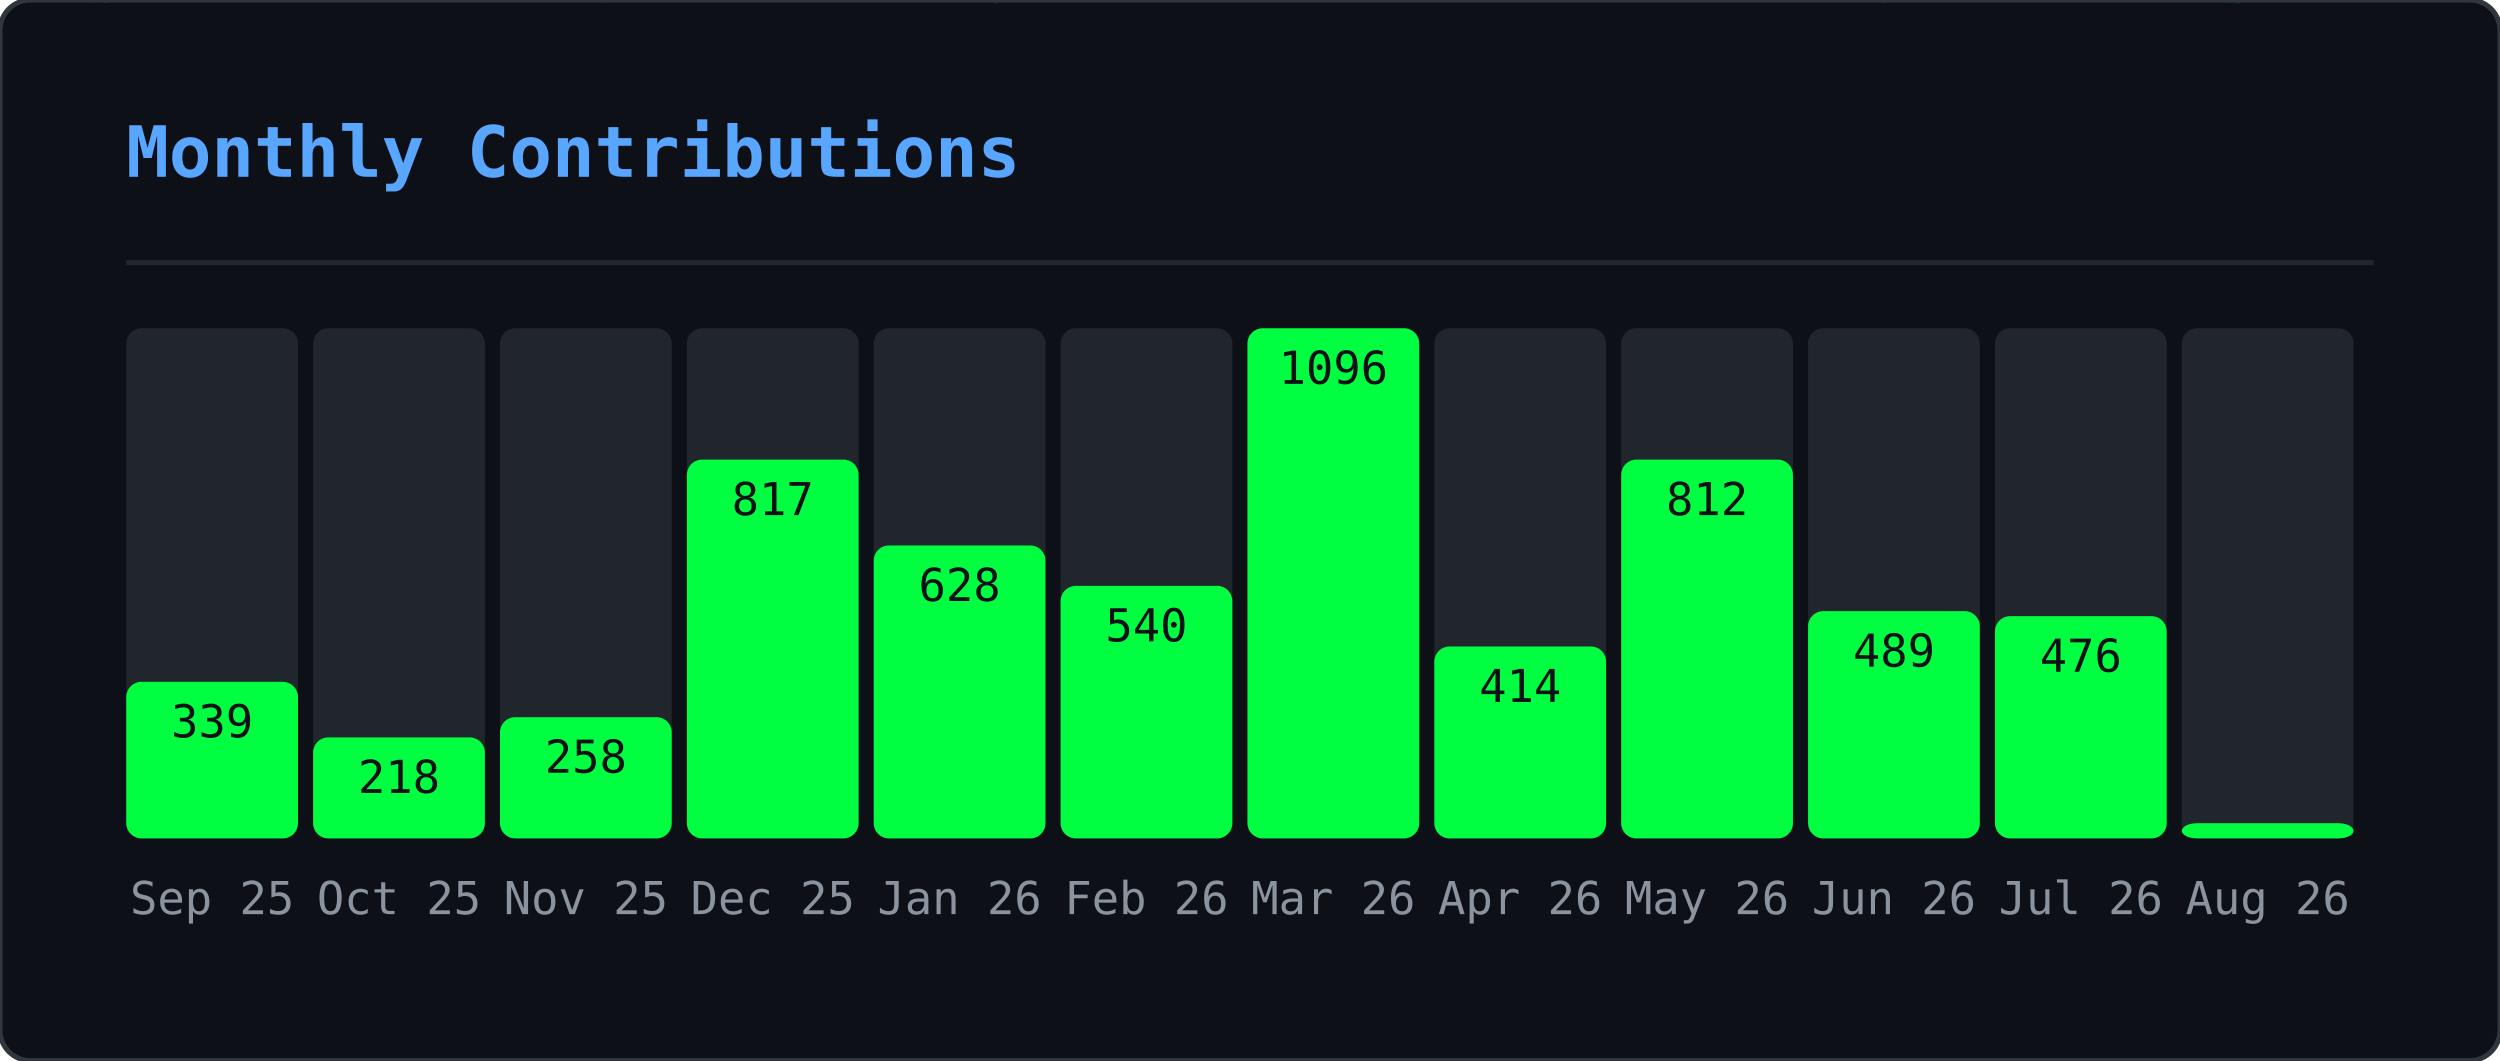
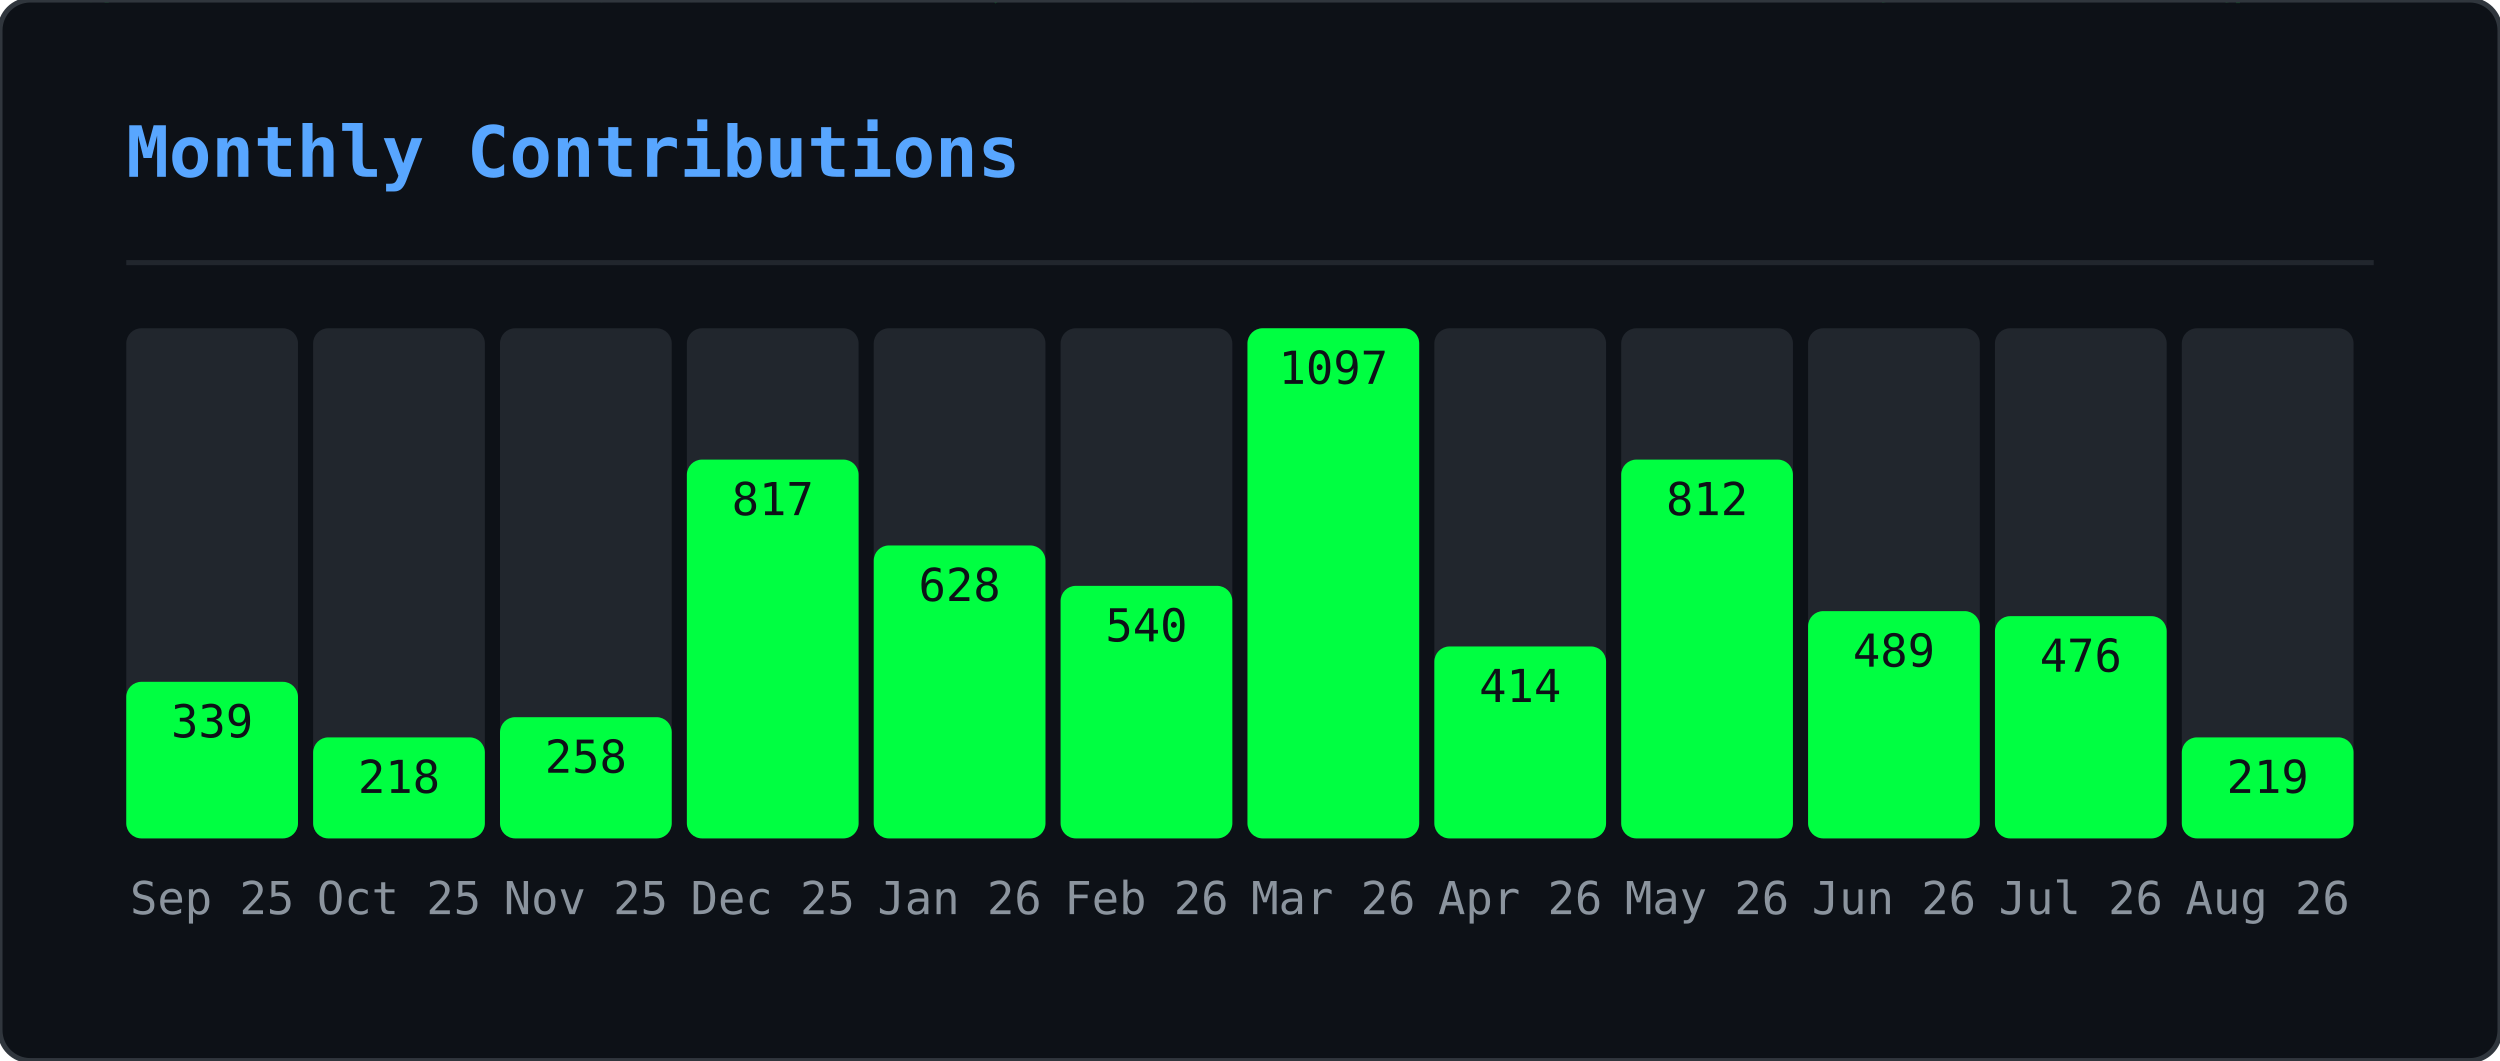
<svg xmlns="http://www.w3.org/2000/svg" width="495" height="210" viewBox="0 0 495 210">
  <defs>
    <clipPath id="gmo-clip">
      <rect width="495" height="210" rx="6" />
    </clipPath>
  </defs>
  <rect width="495" height="210" rx="6" fill="#0d1117" />
  <g clip-path="url(#gmo-clip)">
    <g opacity="0.22">
      <style>@keyframes gmo0{from{transform:translateY(-46px)}to{transform:translateY(224px)}}@keyframes gmo1{from{transform:translateY(-46px)}to{transform:translateY(224px)}}@keyframes gmo2{from{transform:translateY(-46px)}to{transform:translateY(224px)}}@keyframes gmo3{from{transform:translateY(-46px)}to{transform:translateY(224px)}}@keyframes gmo4{from{transform:translateY(-46px)}to{transform:translateY(224px)}}@keyframes gmo5{from{transform:translateY(-46px)}to{transform:translateY(224px)}}@keyframes gmo6{from{transform:translateY(-46px)}to{transform:translateY(224px)}}@keyframes gmo7{from{transform:translateY(-46px)}to{transform:translateY(224px)}}@keyframes gmo8{from{transform:translateY(-46px)}to{transform:translateY(224px)}}@keyframes gmo9{from{transform:translateY(-46px)}to{transform:translateY(224px)}}@keyframes gmo10{from{transform:translateY(-46px)}to{transform:translateY(224px)}}@keyframes gmo11{from{transform:translateY(-46px)}to{transform:translateY(224px)}}@keyframes gmo12{from{transform:translateY(-46px)}to{transform:translateY(224px)}}@keyframes gmo13{from{transform:translateY(-46px)}to{transform:translateY(224px)}}@keyframes gmo14{from{transform:translateY(-46px)}to{transform:translateY(224px)}}@keyframes gmo15{from{transform:translateY(-46px)}to{transform:translateY(224px)}}@keyframes gmo16{from{transform:translateY(-46px)}to{transform:translateY(224px)}}@keyframes gmo17{from{transform:translateY(-46px)}to{transform:translateY(224px)}}@keyframes gmo18{from{transform:translateY(-46px)}to{transform:translateY(224px)}}@keyframes gmo19{from{transform:translateY(-46px)}to{transform:translateY(224px)}}@keyframes gmo20{from{transform:translateY(-46px)}to{transform:translateY(224px)}}@keyframes gmo21{from{transform:translateY(-46px)}to{transform:translateY(224px)}}@keyframes gmo22{from{transform:translateY(-46px)}to{transform:translateY(224px)}}@keyframes gmo23{from{transform:translateY(-46px)}to{transform:translateY(224px)}}@keyframes gmo24{from{transform:translateY(-46px)}to{transform:translateY(224px)}}@keyframes gmo25{from{transform:translateY(-46px)}to{transform:translateY(224px)}}@keyframes gmo26{from{transform:translateY(-46px)}to{transform:translateY(224px)}}@keyframes gmo27{from{transform:translateY(-46px)}to{transform:translateY(224px)}}@keyframes gmo28{from{transform:translateY(-46px)}to{transform:translateY(224px)}}@keyframes gmo29{from{transform:translateY(-46px)}to{transform:translateY(224px)}}@keyframes gmo30{from{transform:translateY(-46px)}to{transform:translateY(224px)}}@keyframes gmo31{from{transform:translateY(-46px)}to{transform:translateY(224px)}}@keyframes gmo32{from{transform:translateY(-46px)}to{transform:translateY(224px)}}@keyframes gmo33{from{transform:translateY(-46px)}to{transform:translateY(224px)}}@keyframes gmo34{from{transform:translateY(-46px)}to{transform:translateY(224px)}}@keyframes gmo35{from{transform:translateY(-46px)}to{transform:translateY(224px)}}@keyframes gmo36{from{transform:translateY(-46px)}to{transform:translateY(224px)}}@keyframes gmo37{from{transform:translateY(-46px)}to{transform:translateY(224px)}}</style>
      <g style="animation:gmo0 3.17s linear infinite;animation-delay:-1.98s">
        <text x="347" y="0" font-family="monospace" font-size="12" fill="#00ff41">ｵ</text>
        <text x="347" y="-14" font-family="monospace" font-size="12" fill="#00ff41" opacity="0.75">ｹ</text>
        <text x="347" y="-28" font-family="monospace" font-size="12" fill="#00ff41" opacity="0.50">ﾙ</text>
        <text x="347" y="-42" font-family="monospace" font-size="12" fill="#00ff41" opacity="0.25">ﾝ</text>
      </g>
      <g style="animation:gmo1 2.45s linear infinite;animation-delay:-0.88s">
        <text x="370" y="0" font-family="monospace" font-size="12" fill="#00ff41">ｬ</text>
        <text x="370" y="-14" font-family="monospace" font-size="12" fill="#00ff41" opacity="0.75">ﾈ</text>
        <text x="370" y="-28" font-family="monospace" font-size="12" fill="#00ff41" opacity="0.50">ｪ</text>
        <text x="370" y="-42" font-family="monospace" font-size="12" fill="#00ff41" opacity="0.25">ﾒ</text>
      </g>
      <g style="animation:gmo2 1.54s linear infinite;animation-delay:-0.38s">
        <text x="143" y="0" font-family="monospace" font-size="12" fill="#00ff41">ｼ</text>
        <text x="143" y="-14" font-family="monospace" font-size="12" fill="#00ff41" opacity="0.75">ﾆ</text>
        <text x="143" y="-28" font-family="monospace" font-size="12" fill="#00ff41" opacity="0.50">ﾃ</text>
        <text x="143" y="-42" font-family="monospace" font-size="12" fill="#00ff41" opacity="0.25">ﾍ</text>
      </g>
      <g style="animation:gmo3 1.56s linear infinite;animation-delay:-0.33s">
        <text x="195" y="0" font-family="monospace" font-size="12" fill="#00ff41">ｯ</text>
        <text x="195" y="-14" font-family="monospace" font-size="12" fill="#00ff41" opacity="0.75">ﾃ</text>
        <text x="195" y="-28" font-family="monospace" font-size="12" fill="#00ff41" opacity="0.50">0</text>
        <text x="195" y="-42" font-family="monospace" font-size="12" fill="#00ff41" opacity="0.25">ﾐ</text>
      </g>
      <g style="animation:gmo4 2.69s linear infinite;animation-delay:-1.17s">
        <text x="23" y="0" font-family="monospace" font-size="12" fill="#00ff41">ｾ</text>
        <text x="23" y="-14" font-family="monospace" font-size="12" fill="#00ff41" opacity="0.75">3</text>
        <text x="23" y="-28" font-family="monospace" font-size="12" fill="#00ff41" opacity="0.50">ﾔ</text>
        <text x="23" y="-42" font-family="monospace" font-size="12" fill="#00ff41" opacity="0.25">ｭ</text>
      </g>
      <g style="animation:gmo5 1.52s linear infinite;animation-delay:-0.85s">
        <text x="277" y="0" font-family="monospace" font-size="12" fill="#00ff41">ｪ</text>
        <text x="277" y="-14" font-family="monospace" font-size="12" fill="#00ff41" opacity="0.75">ﾕ</text>
        <text x="277" y="-28" font-family="monospace" font-size="12" fill="#00ff41" opacity="0.50">5</text>
        <text x="277" y="-42" font-family="monospace" font-size="12" fill="#00ff41" opacity="0.25">ﾁ</text>
      </g>
      <g style="animation:gmo6 1.74s linear infinite;animation-delay:-1.14s">
        <text x="456" y="0" font-family="monospace" font-size="12" fill="#00ff41">0</text>
        <text x="456" y="-14" font-family="monospace" font-size="12" fill="#00ff41" opacity="0.75">ｬ</text>
        <text x="456" y="-28" font-family="monospace" font-size="12" fill="#00ff41" opacity="0.50">ﾗ</text>
        <text x="456" y="-42" font-family="monospace" font-size="12" fill="#00ff41" opacity="0.25">ｭ</text>
      </g>
      <g style="animation:gmo7 3.18s linear infinite;animation-delay:-3.10s">
        <text x="60" y="0" font-family="monospace" font-size="12" fill="#00ff41">9</text>
        <text x="60" y="-14" font-family="monospace" font-size="12" fill="#00ff41" opacity="0.75">ｿ</text>
        <text x="60" y="-28" font-family="monospace" font-size="12" fill="#00ff41" opacity="0.50">1</text>
        <text x="60" y="-42" font-family="monospace" font-size="12" fill="#00ff41" opacity="0.25">ﾔ</text>
      </g>
      <g style="animation:gmo8 2.71s linear infinite;animation-delay:-1.03s">
        <text x="250" y="0" font-family="monospace" font-size="12" fill="#00ff41">ﾆ</text>
        <text x="250" y="-14" font-family="monospace" font-size="12" fill="#00ff41" opacity="0.75">ｳ</text>
        <text x="250" y="-28" font-family="monospace" font-size="12" fill="#00ff41" opacity="0.50">ﾔ</text>
        <text x="250" y="-42" font-family="monospace" font-size="12" fill="#00ff41" opacity="0.25">ｶ</text>
      </g>
      <g style="animation:gmo9 2.04s linear infinite;animation-delay:-2.01s">
        <text x="69" y="0" font-family="monospace" font-size="12" fill="#00ff41">ﾑ</text>
        <text x="69" y="-14" font-family="monospace" font-size="12" fill="#00ff41" opacity="0.75">0</text>
        <text x="69" y="-28" font-family="monospace" font-size="12" fill="#00ff41" opacity="0.50">ﾜ</text>
        <text x="69" y="-42" font-family="monospace" font-size="12" fill="#00ff41" opacity="0.25">ｾ</text>
      </g>
      <g style="animation:gmo10 2.79s linear infinite;animation-delay:-1.46s">
        <text x="434" y="0" font-family="monospace" font-size="12" fill="#00ff41">ﾐ</text>
        <text x="434" y="-14" font-family="monospace" font-size="12" fill="#00ff41" opacity="0.75">ﾐ</text>
        <text x="434" y="-28" font-family="monospace" font-size="12" fill="#00ff41" opacity="0.50">ｨ</text>
        <text x="434" y="-42" font-family="monospace" font-size="12" fill="#00ff41" opacity="0.25">ｱ</text>
      </g>
      <g style="animation:gmo11 2.20s linear infinite;animation-delay:-1.15s">
        <text x="128" y="0" font-family="monospace" font-size="12" fill="#00ff41">ﾔ</text>
        <text x="128" y="-14" font-family="monospace" font-size="12" fill="#00ff41" opacity="0.75">ﾈ</text>
        <text x="128" y="-28" font-family="monospace" font-size="12" fill="#00ff41" opacity="0.50">ｺ</text>
        <text x="128" y="-42" font-family="monospace" font-size="12" fill="#00ff41" opacity="0.25">ﾏ</text>
      </g>
      <g style="animation:gmo12 1.68s linear infinite;animation-delay:-0.15s">
        <text x="16" y="0" font-family="monospace" font-size="12" fill="#00ff41">ｦ</text>
        <text x="16" y="-14" font-family="monospace" font-size="12" fill="#00ff41" opacity="0.75">ｹ</text>
        <text x="16" y="-28" font-family="monospace" font-size="12" fill="#00ff41" opacity="0.50">9</text>
        <text x="16" y="-42" font-family="monospace" font-size="12" fill="#00ff41" opacity="0.25">ﾂ</text>
      </g>
      <g style="animation:gmo13 2.59s linear infinite;animation-delay:-1.86s">
        <text x="211" y="0" font-family="monospace" font-size="12" fill="#00ff41">6</text>
        <text x="211" y="-14" font-family="monospace" font-size="12" fill="#00ff41" opacity="0.75">7</text>
        <text x="211" y="-28" font-family="monospace" font-size="12" fill="#00ff41" opacity="0.50">3</text>
        <text x="211" y="-42" font-family="monospace" font-size="12" fill="#00ff41" opacity="0.25">ｹ</text>
      </g>
      <g style="animation:gmo14 2.60s linear infinite;animation-delay:-0.65s">
        <text x="346" y="0" font-family="monospace" font-size="12" fill="#00ff41">ｶ</text>
        <text x="346" y="-14" font-family="monospace" font-size="12" fill="#00ff41" opacity="0.75">3</text>
        <text x="346" y="-28" font-family="monospace" font-size="12" fill="#00ff41" opacity="0.50">ｮ</text>
        <text x="346" y="-42" font-family="monospace" font-size="12" fill="#00ff41" opacity="0.25">ｼ</text>
      </g>
      <g style="animation:gmo15 2.37s linear infinite;animation-delay:-0.49s">
        <text x="70" y="0" font-family="monospace" font-size="12" fill="#00ff41">7</text>
        <text x="70" y="-14" font-family="monospace" font-size="12" fill="#00ff41" opacity="0.75">0</text>
        <text x="70" y="-28" font-family="monospace" font-size="12" fill="#00ff41" opacity="0.50">ﾊ</text>
        <text x="70" y="-42" font-family="monospace" font-size="12" fill="#00ff41" opacity="0.25">ﾔ</text>
      </g>
      <g style="animation:gmo16 1.89s linear infinite;animation-delay:-0.64s">
        <text x="421" y="0" font-family="monospace" font-size="12" fill="#00ff41">ﾁ</text>
        <text x="421" y="-14" font-family="monospace" font-size="12" fill="#00ff41" opacity="0.75">8</text>
        <text x="421" y="-28" font-family="monospace" font-size="12" fill="#00ff41" opacity="0.50">ﾓ</text>
        <text x="421" y="-42" font-family="monospace" font-size="12" fill="#00ff41" opacity="0.25">ﾘ</text>
      </g>
      <g style="animation:gmo17 1.82s linear infinite;animation-delay:-0.95s">
        <text x="117" y="0" font-family="monospace" font-size="12" fill="#00ff41">ﾗ</text>
        <text x="117" y="-14" font-family="monospace" font-size="12" fill="#00ff41" opacity="0.75">ｴ</text>
        <text x="117" y="-28" font-family="monospace" font-size="12" fill="#00ff41" opacity="0.50">ｯ</text>
        <text x="117" y="-42" font-family="monospace" font-size="12" fill="#00ff41" opacity="0.25">ﾍ</text>
      </g>
      <g style="animation:gmo18 2.63s linear infinite;animation-delay:-1.87s">
        <text x="274" y="0" font-family="monospace" font-size="12" fill="#00ff41">ﾚ</text>
        <text x="274" y="-14" font-family="monospace" font-size="12" fill="#00ff41" opacity="0.75">ﾐ</text>
        <text x="274" y="-28" font-family="monospace" font-size="12" fill="#00ff41" opacity="0.50">ｶ</text>
        <text x="274" y="-42" font-family="monospace" font-size="12" fill="#00ff41" opacity="0.25">0</text>
      </g>
      <g style="animation:gmo19 2.65s linear infinite;animation-delay:-1.13s">
        <text x="438" y="0" font-family="monospace" font-size="12" fill="#00ff41">ｬ</text>
        <text x="438" y="-14" font-family="monospace" font-size="12" fill="#00ff41" opacity="0.75">ﾇ</text>
        <text x="438" y="-28" font-family="monospace" font-size="12" fill="#00ff41" opacity="0.50">ｶ</text>
        <text x="438" y="-42" font-family="monospace" font-size="12" fill="#00ff41" opacity="0.25">ﾖ</text>
      </g>
      <g style="animation:gmo20 2.58s linear infinite;animation-delay:-0.10s">
        <text x="220" y="0" font-family="monospace" font-size="12" fill="#00ff41">ｲ</text>
        <text x="220" y="-14" font-family="monospace" font-size="12" fill="#00ff41" opacity="0.75">ﾜ</text>
        <text x="220" y="-28" font-family="monospace" font-size="12" fill="#00ff41" opacity="0.50">8</text>
        <text x="220" y="-42" font-family="monospace" font-size="12" fill="#00ff41" opacity="0.25">ﾜ</text>
      </g>
      <g style="animation:gmo21 3.19s linear infinite;animation-delay:-2.81s">
        <text x="157" y="0" font-family="monospace" font-size="12" fill="#00ff41">ﾎ</text>
        <text x="157" y="-14" font-family="monospace" font-size="12" fill="#00ff41" opacity="0.75">ﾎ</text>
        <text x="157" y="-28" font-family="monospace" font-size="12" fill="#00ff41" opacity="0.50">ﾝ</text>
        <text x="157" y="-42" font-family="monospace" font-size="12" fill="#00ff41" opacity="0.25">ﾐ</text>
      </g>
      <g style="animation:gmo22 2.13s linear infinite;animation-delay:-1.11s">
        <text x="243" y="0" font-family="monospace" font-size="12" fill="#00ff41">6</text>
        <text x="243" y="-14" font-family="monospace" font-size="12" fill="#00ff41" opacity="0.75">ｧ</text>
        <text x="243" y="-28" font-family="monospace" font-size="12" fill="#00ff41" opacity="0.50">ﾕ</text>
        <text x="243" y="-42" font-family="monospace" font-size="12" fill="#00ff41" opacity="0.25">ﾛ</text>
      </g>
      <g style="animation:gmo23 2.82s linear infinite;animation-delay:-2.46s">
        <text x="136" y="0" font-family="monospace" font-size="12" fill="#00ff41">ｱ</text>
        <text x="136" y="-14" font-family="monospace" font-size="12" fill="#00ff41" opacity="0.75">3</text>
        <text x="136" y="-28" font-family="monospace" font-size="12" fill="#00ff41" opacity="0.50">5</text>
        <text x="136" y="-42" font-family="monospace" font-size="12" fill="#00ff41" opacity="0.25">ﾄ</text>
      </g>
      <g style="animation:gmo24 2.59s linear infinite;animation-delay:-1.04s">
        <text x="259" y="0" font-family="monospace" font-size="12" fill="#00ff41">8</text>
        <text x="259" y="-14" font-family="monospace" font-size="12" fill="#00ff41" opacity="0.75">ﾀ</text>
        <text x="259" y="-28" font-family="monospace" font-size="12" fill="#00ff41" opacity="0.50">ｻ</text>
        <text x="259" y="-42" font-family="monospace" font-size="12" fill="#00ff41" opacity="0.25">ﾘ</text>
      </g>
      <g style="animation:gmo25 3.12s linear infinite;animation-delay:-0.27s">
        <text x="233" y="0" font-family="monospace" font-size="12" fill="#00ff41">ｷ</text>
        <text x="233" y="-14" font-family="monospace" font-size="12" fill="#00ff41" opacity="0.75">ﾍ</text>
        <text x="233" y="-28" font-family="monospace" font-size="12" fill="#00ff41" opacity="0.50">ﾁ</text>
        <text x="233" y="-42" font-family="monospace" font-size="12" fill="#00ff41" opacity="0.25">ｪ</text>
      </g>
      <g style="animation:gmo26 2.75s linear infinite;animation-delay:-0.30s">
        <text x="382" y="0" font-family="monospace" font-size="12" fill="#00ff41">ｭ</text>
        <text x="382" y="-14" font-family="monospace" font-size="12" fill="#00ff41" opacity="0.75">3</text>
        <text x="382" y="-28" font-family="monospace" font-size="12" fill="#00ff41" opacity="0.50">ﾗ</text>
        <text x="382" y="-42" font-family="monospace" font-size="12" fill="#00ff41" opacity="0.25">ﾂ</text>
      </g>
      <g style="animation:gmo27 2.43s linear infinite;animation-delay:-0.93s">
        <text x="135" y="0" font-family="monospace" font-size="12" fill="#00ff41">ﾌ</text>
        <text x="135" y="-14" font-family="monospace" font-size="12" fill="#00ff41" opacity="0.75">ﾀ</text>
        <text x="135" y="-28" font-family="monospace" font-size="12" fill="#00ff41" opacity="0.50">ｩ</text>
        <text x="135" y="-42" font-family="monospace" font-size="12" fill="#00ff41" opacity="0.25">ﾗ</text>
      </g>
      <g style="animation:gmo28 1.82s linear infinite;animation-delay:-1.45s">
        <text x="292" y="0" font-family="monospace" font-size="12" fill="#00ff41">ｴ</text>
        <text x="292" y="-14" font-family="monospace" font-size="12" fill="#00ff41" opacity="0.75">ﾏ</text>
        <text x="292" y="-28" font-family="monospace" font-size="12" fill="#00ff41" opacity="0.50">ｼ</text>
        <text x="292" y="-42" font-family="monospace" font-size="12" fill="#00ff41" opacity="0.25">ｱ</text>
      </g>
      <g style="animation:gmo29 2.70s linear infinite;animation-delay:-0.09s">
        <text x="226" y="0" font-family="monospace" font-size="12" fill="#00ff41">ｸ</text>
        <text x="226" y="-14" font-family="monospace" font-size="12" fill="#00ff41" opacity="0.75">ﾍ</text>
        <text x="226" y="-28" font-family="monospace" font-size="12" fill="#00ff41" opacity="0.50">ﾏ</text>
        <text x="226" y="-42" font-family="monospace" font-size="12" fill="#00ff41" opacity="0.25">ﾇ</text>
      </g>
      <g style="animation:gmo30 2.38s linear infinite;animation-delay:-0.91s">
        <text x="359" y="0" font-family="monospace" font-size="12" fill="#00ff41">ｽ</text>
        <text x="359" y="-14" font-family="monospace" font-size="12" fill="#00ff41" opacity="0.75">ｹ</text>
        <text x="359" y="-28" font-family="monospace" font-size="12" fill="#00ff41" opacity="0.50">ｳ</text>
        <text x="359" y="-42" font-family="monospace" font-size="12" fill="#00ff41" opacity="0.25">ｪ</text>
      </g>
      <g style="animation:gmo31 2.02s linear infinite;animation-delay:-1.07s">
        <text x="440" y="0" font-family="monospace" font-size="12" fill="#00ff41">ｨ</text>
        <text x="440" y="-14" font-family="monospace" font-size="12" fill="#00ff41" opacity="0.75">ｶ</text>
        <text x="440" y="-28" font-family="monospace" font-size="12" fill="#00ff41" opacity="0.50">ｲ</text>
        <text x="440" y="-42" font-family="monospace" font-size="12" fill="#00ff41" opacity="0.25">0</text>
      </g>
      <g style="animation:gmo32 2.12s linear infinite;animation-delay:-0.56s">
        <text x="300" y="0" font-family="monospace" font-size="12" fill="#00ff41">ﾂ</text>
        <text x="300" y="-14" font-family="monospace" font-size="12" fill="#00ff41" opacity="0.75">ｻ</text>
        <text x="300" y="-28" font-family="monospace" font-size="12" fill="#00ff41" opacity="0.50">ｭ</text>
        <text x="300" y="-42" font-family="monospace" font-size="12" fill="#00ff41" opacity="0.25">ｬ</text>
      </g>
      <g style="animation:gmo33 2.94s linear infinite;animation-delay:-0.60s">
        <text x="350" y="0" font-family="monospace" font-size="12" fill="#00ff41">1</text>
        <text x="350" y="-14" font-family="monospace" font-size="12" fill="#00ff41" opacity="0.75">ﾓ</text>
        <text x="350" y="-28" font-family="monospace" font-size="12" fill="#00ff41" opacity="0.50">8</text>
        <text x="350" y="-42" font-family="monospace" font-size="12" fill="#00ff41" opacity="0.25">4</text>
      </g>
      <g style="animation:gmo34 1.56s linear infinite;animation-delay:-0.30s">
        <text x="230" y="0" font-family="monospace" font-size="12" fill="#00ff41">1</text>
        <text x="230" y="-14" font-family="monospace" font-size="12" fill="#00ff41" opacity="0.75">ﾝ</text>
        <text x="230" y="-28" font-family="monospace" font-size="12" fill="#00ff41" opacity="0.50">ｭ</text>
        <text x="230" y="-42" font-family="monospace" font-size="12" fill="#00ff41" opacity="0.25">ﾘ</text>
      </g>
      <g style="animation:gmo35 1.82s linear infinite;animation-delay:-1.61s">
        <text x="24" y="0" font-family="monospace" font-size="12" fill="#00ff41">7</text>
        <text x="24" y="-14" font-family="monospace" font-size="12" fill="#00ff41" opacity="0.75">ｲ</text>
        <text x="24" y="-28" font-family="monospace" font-size="12" fill="#00ff41" opacity="0.50">ｱ</text>
        <text x="24" y="-42" font-family="monospace" font-size="12" fill="#00ff41" opacity="0.25">ｱ</text>
      </g>
      <g style="animation:gmo36 3.09s linear infinite;animation-delay:-2.58s">
        <text x="18" y="0" font-family="monospace" font-size="12" fill="#00ff41">ﾈ</text>
        <text x="18" y="-14" font-family="monospace" font-size="12" fill="#00ff41" opacity="0.75">ｿ</text>
        <text x="18" y="-28" font-family="monospace" font-size="12" fill="#00ff41" opacity="0.50">ｵ</text>
        <text x="18" y="-42" font-family="monospace" font-size="12" fill="#00ff41" opacity="0.25">ｴ</text>
      </g>
      <g style="animation:gmo37 2.82s linear infinite;animation-delay:-0.52s">
        <text x="457" y="0" font-family="monospace" font-size="12" fill="#00ff41">1</text>
        <text x="457" y="-14" font-family="monospace" font-size="12" fill="#00ff41" opacity="0.75">ｹ</text>
        <text x="457" y="-28" font-family="monospace" font-size="12" fill="#00ff41" opacity="0.50">ﾔ</text>
        <text x="457" y="-42" font-family="monospace" font-size="12" fill="#00ff41" opacity="0.25">ｴ</text>
      </g>
    </g>
  </g>
  <rect width="495" height="210" rx="6" fill="none" stroke="#30363d" stroke-width="1" />
  <text x="25" y="35" font-family="monospace" font-size="14" font-weight="600" fill="#58a6ff">Monthly Contributions</text>
  <line x1="25" y1="52" x2="470" y2="52" stroke="#21262d" stroke-width="1" />
  <rect x="25" y="65" width="34" height="101" rx="3" fill="#21262d" />
  <rect x="25" y="135" width="34" height="31" rx="3" fill="#00ff41" />
  <text x="42" y="181" text-anchor="middle" font-family="monospace" font-size="9" fill="#8b949e">Sep 25</text>
  <text x="42" y="146" text-anchor="middle" font-family="monospace" font-size="9" fill="#0d1117">339</text>
  <rect x="62" y="65" width="34" height="101" rx="3" fill="#21262d" />
  <rect x="62" y="146" width="34" height="20" rx="3" fill="#00ff41" />
  <text x="79" y="181" text-anchor="middle" font-family="monospace" font-size="9" fill="#8b949e">Oct 25</text>
  <text x="79" y="157" text-anchor="middle" font-family="monospace" font-size="9" fill="#0d1117">218</text>
  <rect x="99" y="65" width="34" height="101" rx="3" fill="#21262d" />
  <rect x="99" y="142" width="34" height="24" rx="3" fill="#00ff41" />
  <text x="116" y="181" text-anchor="middle" font-family="monospace" font-size="9" fill="#8b949e">Nov 25</text>
  <text x="116" y="153" text-anchor="middle" font-family="monospace" font-size="9" fill="#0d1117">258</text>
  <rect x="136" y="65" width="34" height="101" rx="3" fill="#21262d" />
  <rect x="136" y="91" width="34" height="75" rx="3" fill="#00ff41" />
  <text x="153" y="181" text-anchor="middle" font-family="monospace" font-size="9" fill="#8b949e">Dec 25</text>
  <text x="153" y="102" text-anchor="middle" font-family="monospace" font-size="9" fill="#0d1117">817</text>
  <rect x="173" y="65" width="34" height="101" rx="3" fill="#21262d" />
  <rect x="173" y="108" width="34" height="58" rx="3" fill="#00ff41" />
  <text x="190" y="181" text-anchor="middle" font-family="monospace" font-size="9" fill="#8b949e">Jan 26</text>
  <text x="190" y="119" text-anchor="middle" font-family="monospace" font-size="9" fill="#0d1117">628</text>
  <rect x="210" y="65" width="34" height="101" rx="3" fill="#21262d" />
  <rect x="210" y="116" width="34" height="50" rx="3" fill="#00ff41" />
  <text x="227" y="181" text-anchor="middle" font-family="monospace" font-size="9" fill="#8b949e">Feb 26</text>
  <text x="227" y="127" text-anchor="middle" font-family="monospace" font-size="9" fill="#0d1117">540</text>
  <rect x="247" y="65" width="34" height="101" rx="3" fill="#21262d" />
  <rect x="247" y="65" width="34" height="101" rx="3" fill="#00ff41" />
  <text x="264" y="181" text-anchor="middle" font-family="monospace" font-size="9" fill="#8b949e">Mar 26</text>
-   <text x="264" y="76" text-anchor="middle" font-family="monospace" font-size="9" fill="#0d1117">1096</text>
+   <text x="264" y="76" text-anchor="middle" font-family="monospace" font-size="9" fill="#0d1117">1097</text>
  <rect x="284" y="65" width="34" height="101" rx="3" fill="#21262d" />
  <rect x="284" y="128" width="34" height="38" rx="3" fill="#00ff41" />
  <text x="301" y="181" text-anchor="middle" font-family="monospace" font-size="9" fill="#8b949e">Apr 26</text>
  <text x="301" y="139" text-anchor="middle" font-family="monospace" font-size="9" fill="#0d1117">414</text>
  <rect x="321" y="65" width="34" height="101" rx="3" fill="#21262d" />
  <rect x="321" y="91" width="34" height="75" rx="3" fill="#00ff41" />
  <text x="338" y="181" text-anchor="middle" font-family="monospace" font-size="9" fill="#8b949e">May 26</text>
  <text x="338" y="102" text-anchor="middle" font-family="monospace" font-size="9" fill="#0d1117">812</text>
  <rect x="358" y="65" width="34" height="101" rx="3" fill="#21262d" />
  <rect x="358" y="121" width="34" height="45" rx="3" fill="#00ff41" />
  <text x="375" y="181" text-anchor="middle" font-family="monospace" font-size="9" fill="#8b949e">Jun 26</text>
  <text x="375" y="132" text-anchor="middle" font-family="monospace" font-size="9" fill="#0d1117">489</text>
  <rect x="395" y="65" width="34" height="101" rx="3" fill="#21262d" />
  <rect x="395" y="122" width="34" height="44" rx="3" fill="#00ff41" />
  <text x="412" y="181" text-anchor="middle" font-family="monospace" font-size="9" fill="#8b949e">Jul 26</text>
  <text x="412" y="133" text-anchor="middle" font-family="monospace" font-size="9" fill="#0d1117">476</text>
  <rect x="432" y="65" width="34" height="101" rx="3" fill="#21262d" />
-   <rect x="432" y="163" width="34" height="3" rx="3" fill="#00ff41" />
+   <rect x="432" y="146" width="34" height="20" rx="3" fill="#00ff41" />
  <text x="449" y="181" text-anchor="middle" font-family="monospace" font-size="9" fill="#8b949e">Aug 26</text>
+   <text x="449" y="157" text-anchor="middle" font-family="monospace" font-size="9" fill="#0d1117">219</text>
</svg>
